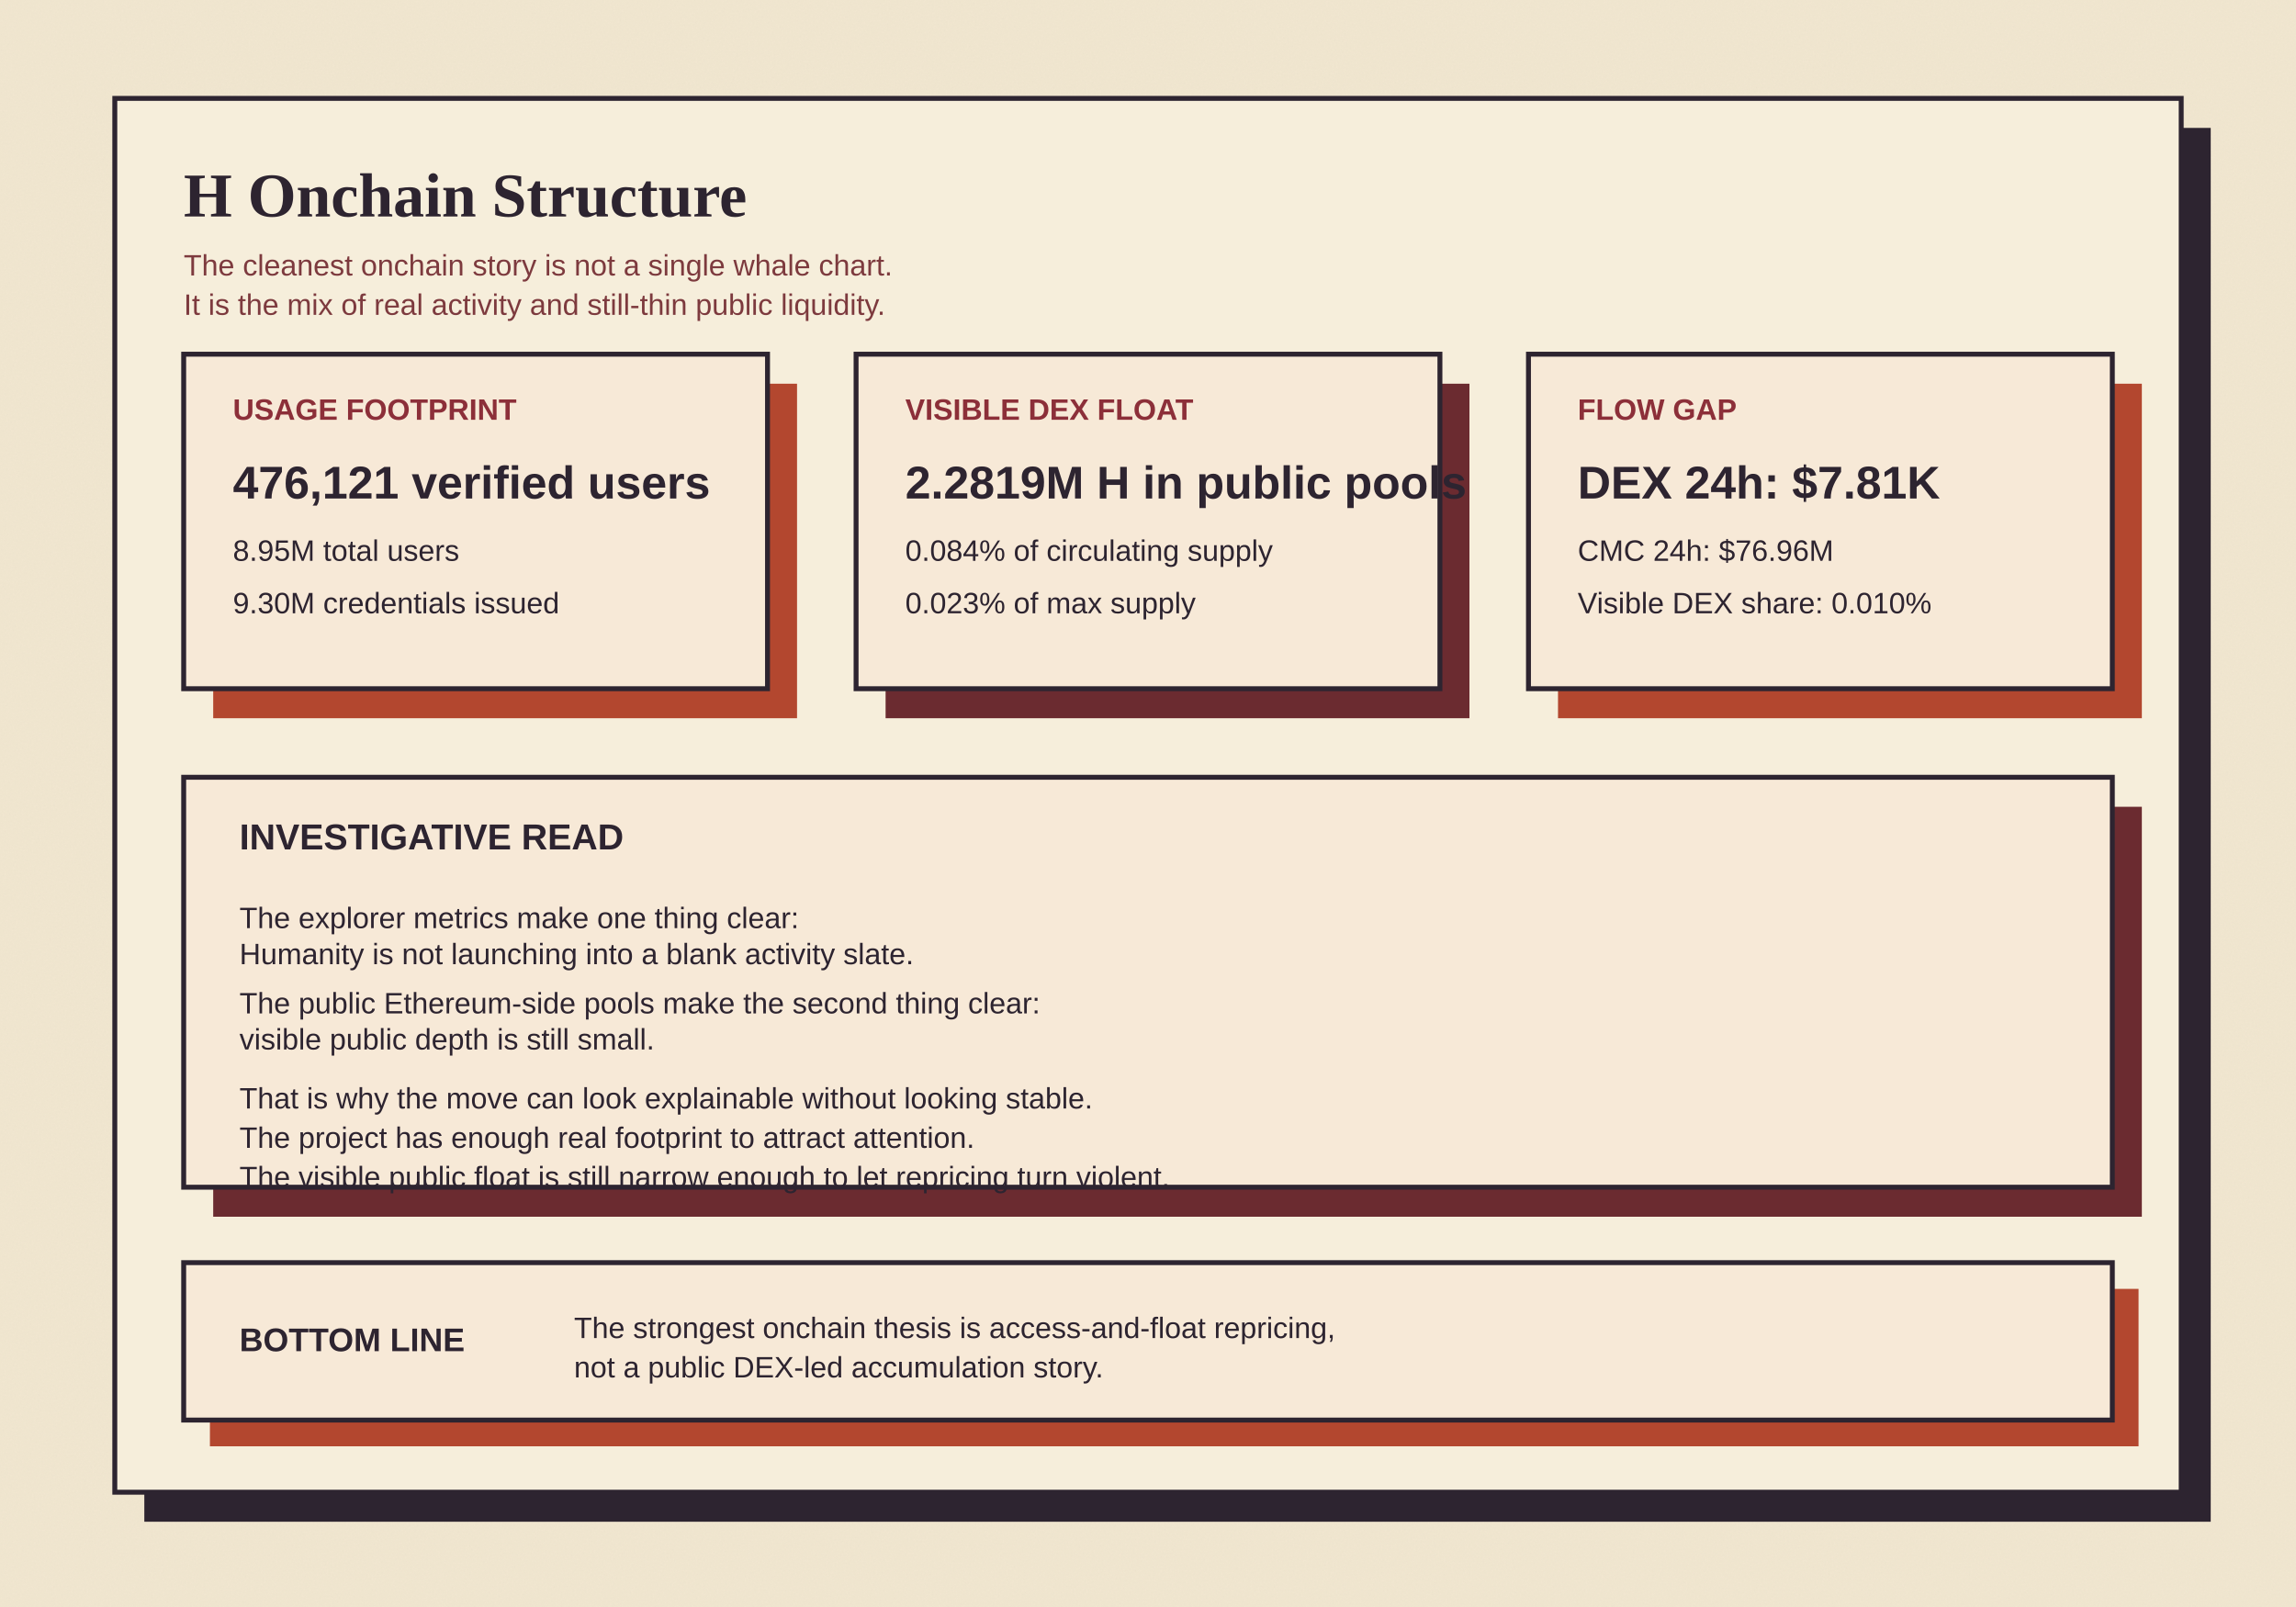
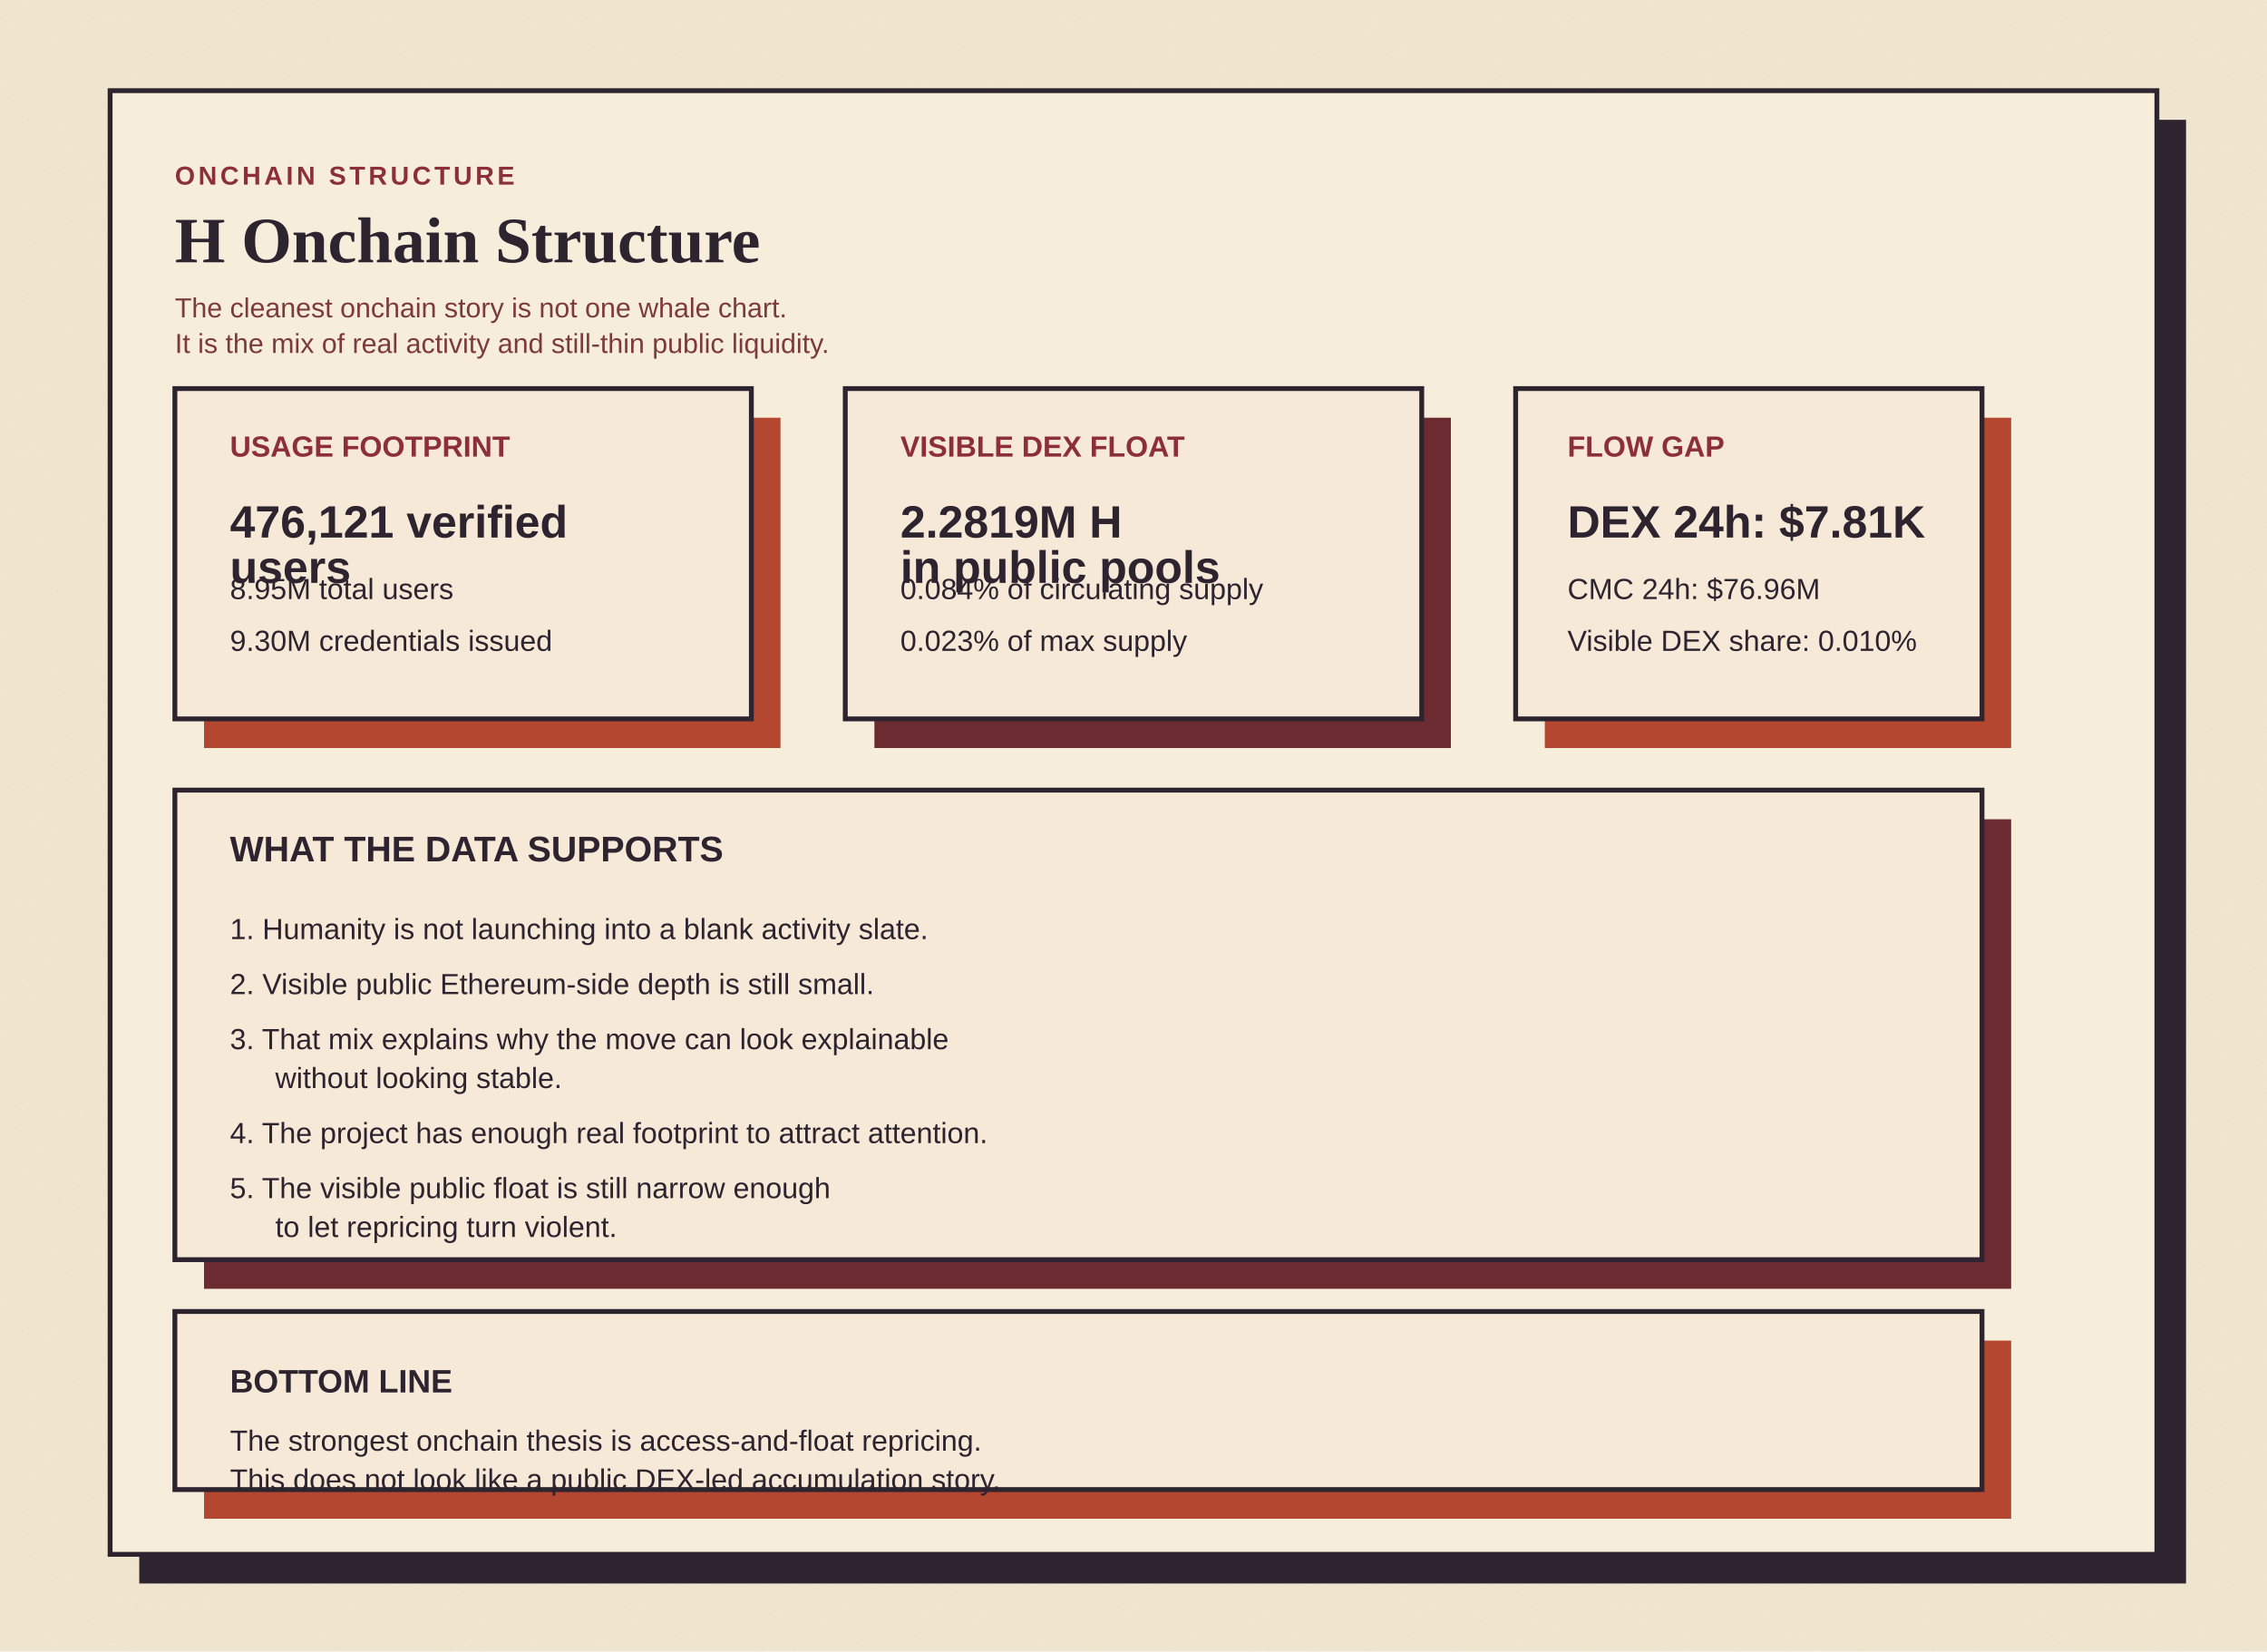
- <svg xmlns="http://www.w3.org/2000/svg" width="1400" height="980" viewBox="0 0 1400 980" fill="none" role="img" aria-labelledby="title desc">
+ <svg xmlns="http://www.w3.org/2000/svg" width="1400" height="1020" viewBox="0 0 1400 1020" fill="none" role="img" aria-labelledby="title desc">
  <defs>
    <filter id="grain" x="-20%" y="-20%" width="140%" height="140%">
      <feTurbulence type="fractalNoise" baseFrequency="0.84" numOctaves="2" stitchTiles="stitch" result="noise" />
      <feColorMatrix in="noise" type="saturate" values="0" />
      <feComponentTransfer>
        <feFuncA type="table" tableValues="0 0.05" />
      </feComponentTransfer>
    </filter>
  </defs>
-   <rect width="1400" height="980" fill="#F1E6CF" />
-   <rect width="1400" height="980" fill="#F1E6CF" filter="url(#grain)" />
-   <rect x="70" y="60" width="1260" height="850" fill="#F6EEDB" />
-   <rect x="88" y="78" width="1260" height="850" fill="#2D2430" />
-   <rect x="70" y="60" width="1260" height="850" fill="#F6EEDB" stroke="#2D2430" stroke-width="3" />
-   <text x="112" y="132" fill="#2D2430" font-family="Georgia, 'Times New Roman', serif" font-size="38" font-weight="700">H Onchain Structure</text>
-   <text x="112" y="168" fill="#7D3A3E" font-family="Arial, Helvetica, sans-serif" font-size="18">
-     <tspan x="112" dy="0">The cleanest onchain story is not a single whale chart.</tspan>
-     <tspan x="112" dy="24">It is the mix of real activity and still-thin public liquidity.</tspan>
+   <rect width="1400" height="1020" fill="#F1E6CF" />
+   <rect width="1400" height="1020" fill="#F1E6CF" filter="url(#grain)" />
+   <rect x="68" y="56" width="1264" height="904" fill="#F6EEDB" />
+   <rect x="86" y="74" width="1264" height="904" fill="#2D2430" />
+   <rect x="68" y="56" width="1264" height="904" fill="#F6EEDB" stroke="#2D2430" stroke-width="3" />
+   <text x="108" y="114" fill="#8C2F39" font-family="Arial, Helvetica, sans-serif" font-size="16" font-weight="700" letter-spacing="2">ONCHAIN STRUCTURE</text>
+   <text x="108" y="162" fill="#2D2430" font-family="Georgia, 'Times New Roman', serif" font-size="40" font-weight="700">H Onchain Structure</text>
+   <text x="108" y="196" fill="#7D3A3E" font-family="Arial, Helvetica, sans-serif" font-size="17">
+     <tspan x="108" dy="0">The cleanest onchain story is not one whale chart.</tspan>
+     <tspan x="108" dy="22">It is the mix of real activity and still-thin public liquidity.</tspan>
  </text>
-   <rect x="112" y="216" width="356" height="204" fill="#E7A0A4" />
-   <rect x="130" y="234" width="356" height="204" fill="#B3472F" />
-   <rect x="112" y="216" width="356" height="204" fill="#F7E9D7" stroke="#2D2430" stroke-width="3" />
-   <text x="142" y="256" fill="#8C2F39" font-family="Arial, Helvetica, sans-serif" font-size="18" font-weight="700">USAGE FOOTPRINT</text>
-   <text x="142" y="304" fill="#2D2430" font-family="Arial, Helvetica, sans-serif" font-size="28" font-weight="700">476,121 verified users</text>
-   <text x="142" y="342" fill="#2D2430" font-family="Arial, Helvetica, sans-serif" font-size="18">8.95M total users</text>
-   <text x="142" y="374" fill="#2D2430" font-family="Arial, Helvetica, sans-serif" font-size="18">9.30M credentials issued</text>
-   <rect x="522" y="216" width="356" height="204" fill="#D98858" />
-   <rect x="540" y="234" width="356" height="204" fill="#6B2B30" />
-   <rect x="522" y="216" width="356" height="204" fill="#F7E9D7" stroke="#2D2430" stroke-width="3" />
-   <text x="552" y="256" fill="#8C2F39" font-family="Arial, Helvetica, sans-serif" font-size="18" font-weight="700">VISIBLE DEX FLOAT</text>
-   <text x="552" y="304" fill="#2D2430" font-family="Arial, Helvetica, sans-serif" font-size="28" font-weight="700">2.2819M H in public pools</text>
-   <text x="552" y="342" fill="#2D2430" font-family="Arial, Helvetica, sans-serif" font-size="18">0.084% of circulating supply</text>
-   <text x="552" y="374" fill="#2D2430" font-family="Arial, Helvetica, sans-serif" font-size="18">0.023% of max supply</text>
-   <rect x="932" y="216" width="356" height="204" fill="#E7A0A4" />
-   <rect x="950" y="234" width="356" height="204" fill="#B3472F" />
-   <rect x="932" y="216" width="356" height="204" fill="#F7E9D7" stroke="#2D2430" stroke-width="3" />
-   <text x="962" y="256" fill="#8C2F39" font-family="Arial, Helvetica, sans-serif" font-size="18" font-weight="700">FLOW GAP</text>
-   <text x="962" y="304" fill="#2D2430" font-family="Arial, Helvetica, sans-serif" font-size="28" font-weight="700">DEX 24h: $7.81K</text>
-   <text x="962" y="342" fill="#2D2430" font-family="Arial, Helvetica, sans-serif" font-size="18">CMC 24h: $76.96M</text>
-   <text x="962" y="374" fill="#2D2430" font-family="Arial, Helvetica, sans-serif" font-size="18">Visible DEX share: 0.010%</text>
-   <rect x="112" y="474" width="1176" height="250" fill="#D98858" />
-   <rect x="130" y="492" width="1176" height="250" fill="#6B2B30" />
-   <rect x="112" y="474" width="1176" height="250" fill="#F7E9D7" stroke="#2D2430" stroke-width="3" />
-   <text x="146" y="518" fill="#2D2430" font-family="Arial, Helvetica, sans-serif" font-size="22" font-weight="700">INVESTIGATIVE READ</text>
-   <text x="146" y="566" fill="#2D2430" font-family="Arial, Helvetica, sans-serif" font-size="18">
-     <tspan x="146" dy="0">The explorer metrics make one thing clear:</tspan>
-     <tspan x="146" dy="22">Humanity is not launching into a blank activity slate.</tspan>
+   <rect x="108" y="240" width="356" height="204" fill="#E7A0A4" />
+   <rect x="126" y="258" width="356" height="204" fill="#B3472F" />
+   <rect x="108" y="240" width="356" height="204" fill="#F7E9D7" stroke="#2D2430" stroke-width="3" />
+   <text x="142" y="282" fill="#8C2F39" font-family="Arial, Helvetica, sans-serif" font-size="18" font-weight="700">USAGE FOOTPRINT</text>
+   <text x="142" y="332" fill="#2D2430" font-family="Arial, Helvetica, sans-serif" font-size="28" font-weight="700">
+     <tspan x="142" dy="0">476,121 verified</tspan>
+     <tspan x="142" dy="28">users</tspan>
  </text>
-   <text x="146" y="618" fill="#2D2430" font-family="Arial, Helvetica, sans-serif" font-size="18">
-     <tspan x="146" dy="0">The public Ethereum-side pools make the second thing clear:</tspan>
-     <tspan x="146" dy="22">visible public depth is still small.</tspan>
+   <text x="142" y="370" fill="#2D2430" font-family="Arial, Helvetica, sans-serif" font-size="18">8.95M total users</text>
+   <text x="142" y="402" fill="#2D2430" font-family="Arial, Helvetica, sans-serif" font-size="18">9.30M credentials issued</text>
+   <rect x="522" y="240" width="356" height="204" fill="#D98858" />
+   <rect x="540" y="258" width="356" height="204" fill="#6B2B30" />
+   <rect x="522" y="240" width="356" height="204" fill="#F7E9D7" stroke="#2D2430" stroke-width="3" />
+   <text x="556" y="282" fill="#8C2F39" font-family="Arial, Helvetica, sans-serif" font-size="18" font-weight="700">VISIBLE DEX FLOAT</text>
+   <text x="556" y="332" fill="#2D2430" font-family="Arial, Helvetica, sans-serif" font-size="28" font-weight="700">
+     <tspan x="556" dy="0">2.2819M H</tspan>
+     <tspan x="556" dy="28">in public pools</tspan>
  </text>
-   <text x="146" y="676" fill="#2D2430" font-family="Arial, Helvetica, sans-serif" font-size="18">
-     <tspan x="146" dy="0">That is why the move can look explainable without looking stable.</tspan>
-     <tspan x="146" dy="24">The project has enough real footprint to attract attention.</tspan>
-     <tspan x="146" dy="24">The visible public float is still narrow enough to let repricing turn violent.</tspan>
+   <text x="556" y="370" fill="#2D2430" font-family="Arial, Helvetica, sans-serif" font-size="18">0.084% of circulating supply</text>
+   <text x="556" y="402" fill="#2D2430" font-family="Arial, Helvetica, sans-serif" font-size="18">0.023% of max supply</text>
+   <rect x="936" y="240" width="288" height="204" fill="#E7A0A4" />
+   <rect x="954" y="258" width="288" height="204" fill="#B3472F" />
+   <rect x="936" y="240" width="288" height="204" fill="#F7E9D7" stroke="#2D2430" stroke-width="3" />
+   <text x="968" y="282" fill="#8C2F39" font-family="Arial, Helvetica, sans-serif" font-size="18" font-weight="700">FLOW GAP</text>
+   <text x="968" y="332" fill="#2D2430" font-family="Arial, Helvetica, sans-serif" font-size="28" font-weight="700">DEX 24h: $7.81K</text>
+   <text x="968" y="370" fill="#2D2430" font-family="Arial, Helvetica, sans-serif" font-size="18">CMC 24h: $76.96M</text>
+   <text x="968" y="402" fill="#2D2430" font-family="Arial, Helvetica, sans-serif" font-size="18">Visible DEX share: 0.010%</text>
+   <rect x="108" y="488" width="1116" height="290" fill="#D98858" />
+   <rect x="126" y="506" width="1116" height="290" fill="#6B2B30" />
+   <rect x="108" y="488" width="1116" height="290" fill="#F7E9D7" stroke="#2D2430" stroke-width="3" />
+   <text x="142" y="532" fill="#2D2430" font-family="Arial, Helvetica, sans-serif" font-size="22" font-weight="700">WHAT THE DATA SUPPORTS</text>
+   <text x="142" y="580" fill="#2D2430" font-family="Arial, Helvetica, sans-serif" font-size="18">
+     <tspan x="142" dy="0">1. Humanity is not launching into a blank activity slate.</tspan>
+     <tspan x="142" dy="34">2. Visible public Ethereum-side depth is still small.</tspan>
+     <tspan x="142" dy="34">3. That mix explains why the move can look explainable</tspan>
+     <tspan x="170" dy="24">without looking stable.</tspan>
+     <tspan x="142" dy="34">4. The project has enough real footprint to attract attention.</tspan>
+     <tspan x="142" dy="34">5. The visible public float is still narrow enough</tspan>
+     <tspan x="170" dy="24">to let repricing turn violent.</tspan>
  </text>
-   <rect x="112" y="770" width="1176" height="96" fill="#E7A0A4" />
-   <rect x="128" y="786" width="1176" height="96" fill="#B3472F" />
-   <rect x="112" y="770" width="1176" height="96" fill="#F7E9D7" stroke="#2D2430" stroke-width="3" />
-   <text x="146" y="824" fill="#2D2430" font-family="Arial, Helvetica, sans-serif" font-size="20" font-weight="700">BOTTOM LINE</text>
-   <text x="350" y="816" fill="#2D2430" font-family="Arial, Helvetica, sans-serif" font-size="18">
-     <tspan x="350" dy="0">The strongest onchain thesis is access-and-float repricing,</tspan>
-     <tspan x="350" dy="24">not a public DEX-led accumulation story.</tspan>
+   <rect x="108" y="810" width="1116" height="110" fill="#E7A0A4" />
+   <rect x="126" y="828" width="1116" height="110" fill="#B3472F" />
+   <rect x="108" y="810" width="1116" height="110" fill="#F7E9D7" stroke="#2D2430" stroke-width="3" />
+   <text x="142" y="860" fill="#2D2430" font-family="Arial, Helvetica, sans-serif" font-size="20" font-weight="700">BOTTOM LINE</text>
+   <text x="142" y="896" fill="#2D2430" font-family="Arial, Helvetica, sans-serif" font-size="18">
+     <tspan x="142" dy="0">The strongest onchain thesis is access-and-float repricing.</tspan>
+     <tspan x="142" dy="24">This does not look like a public DEX-led accumulation story.</tspan>
  </text>
</svg>
